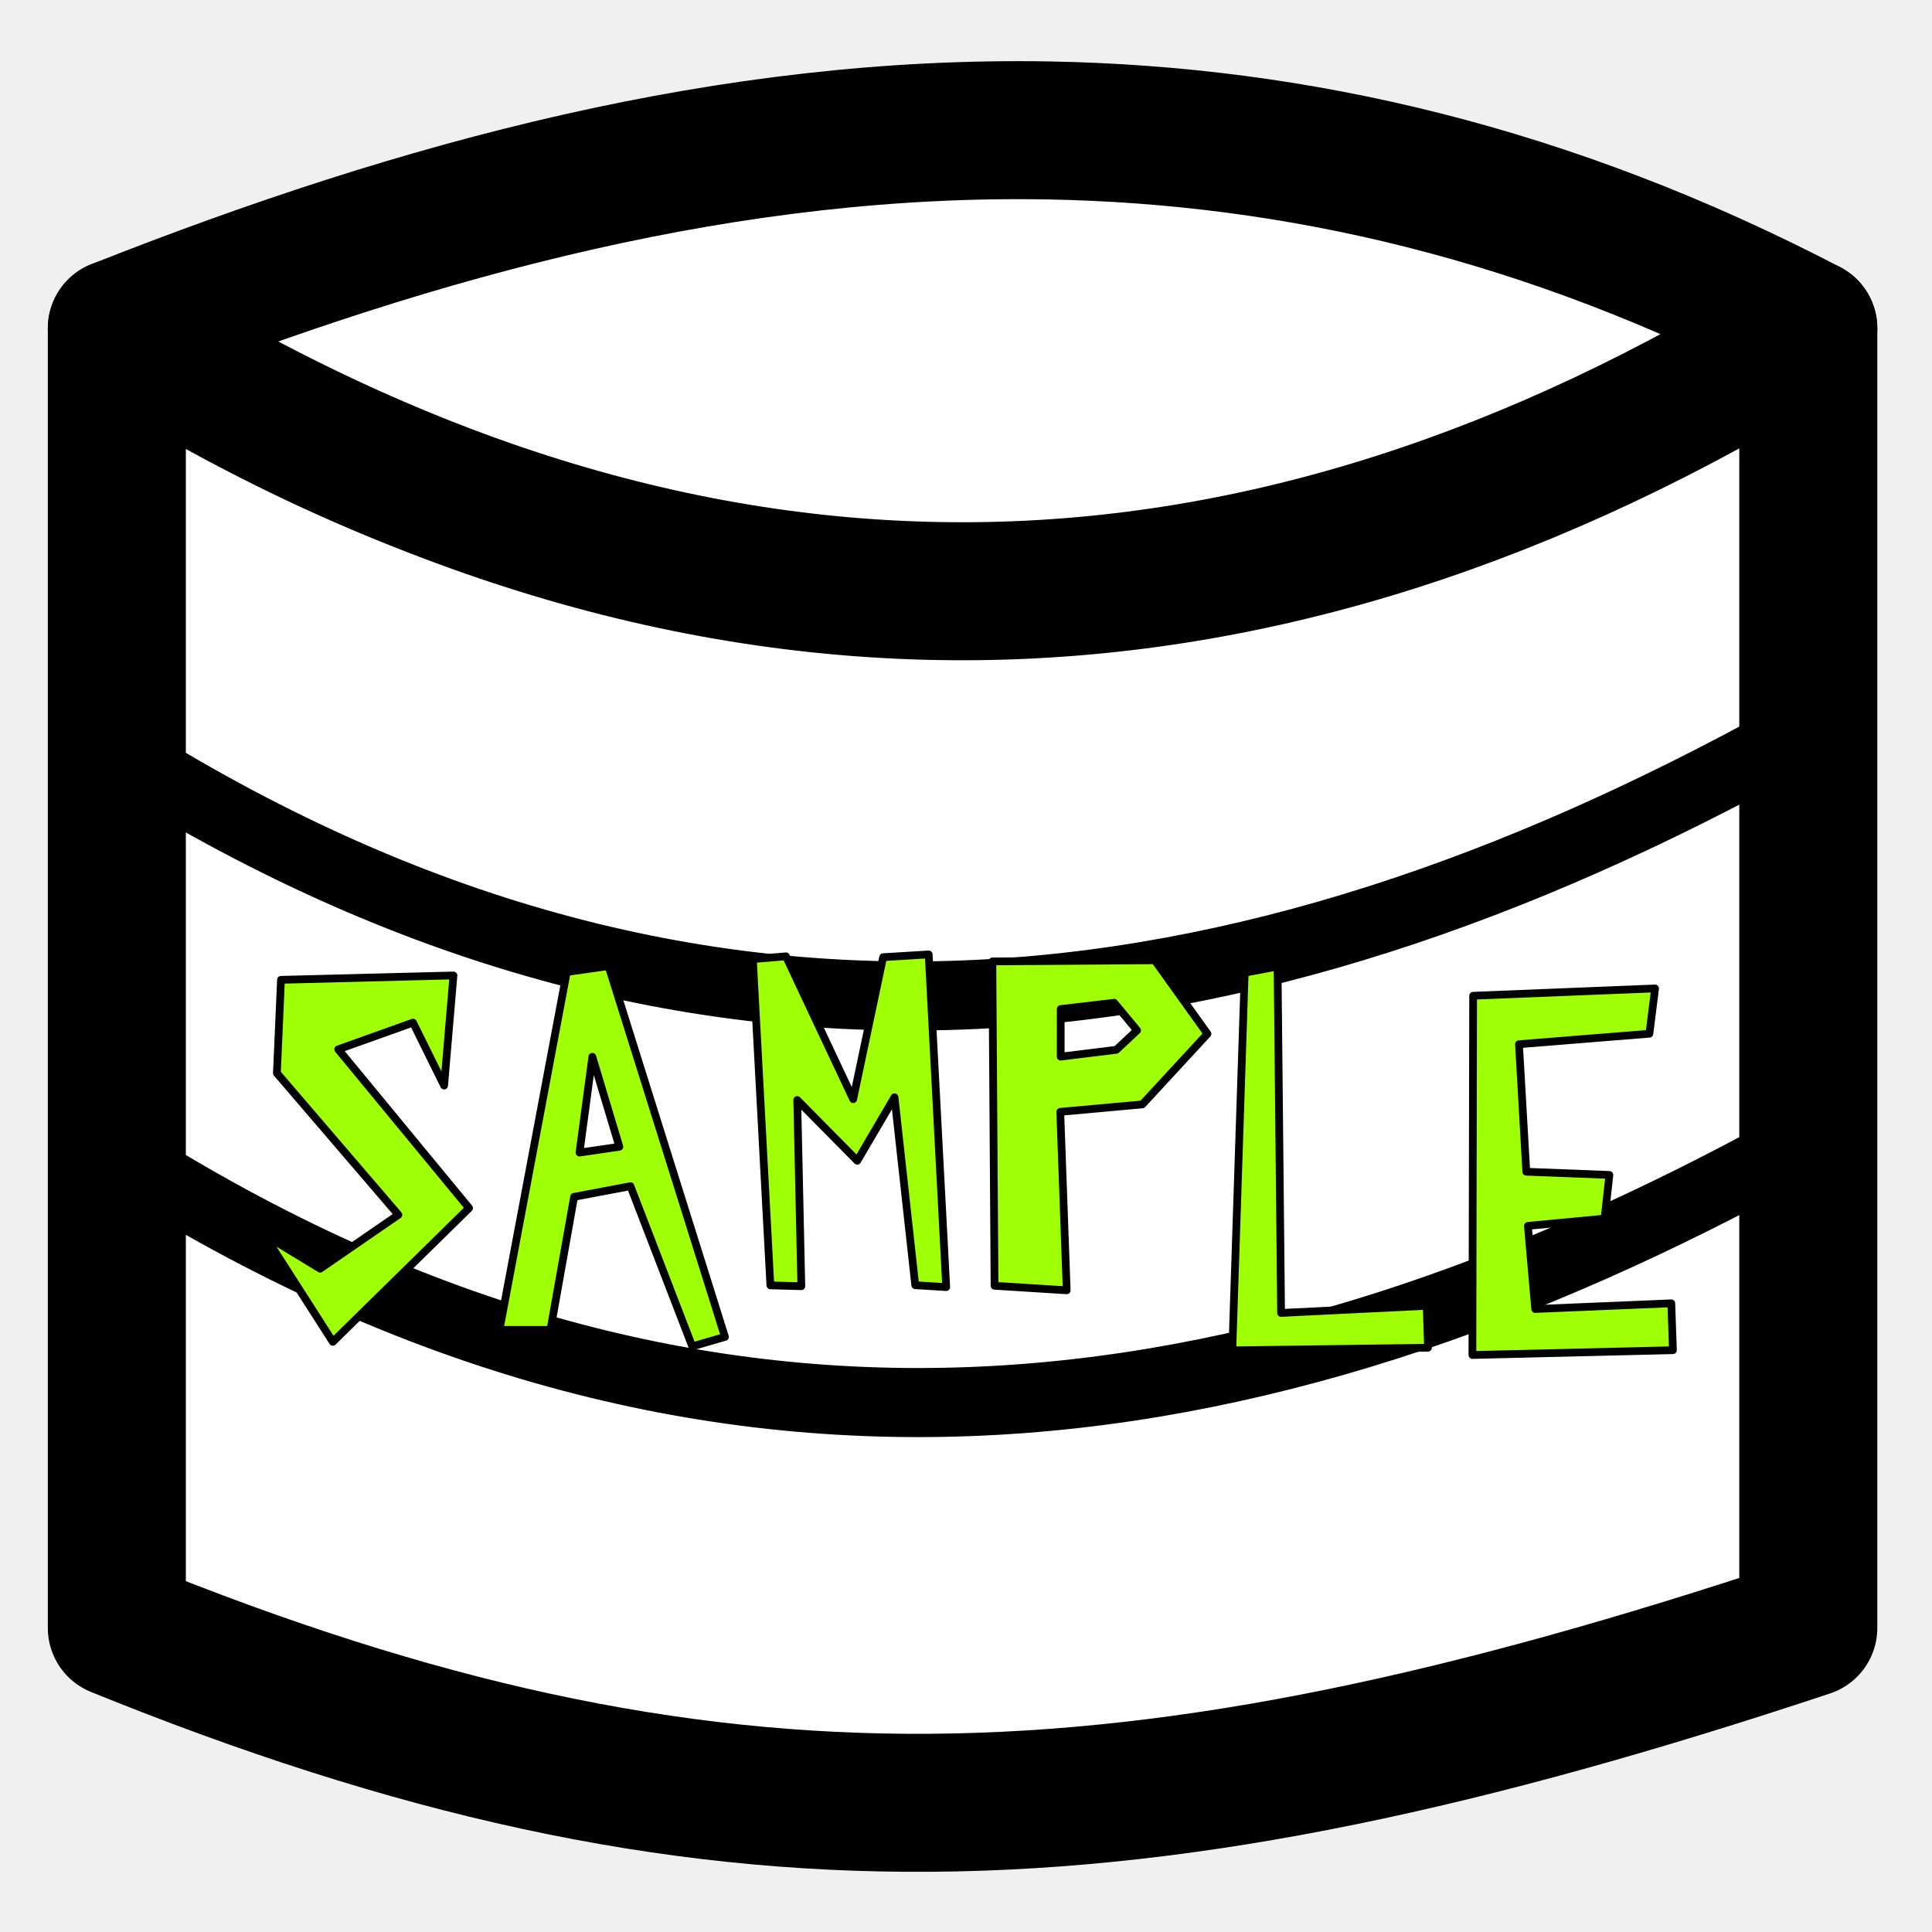
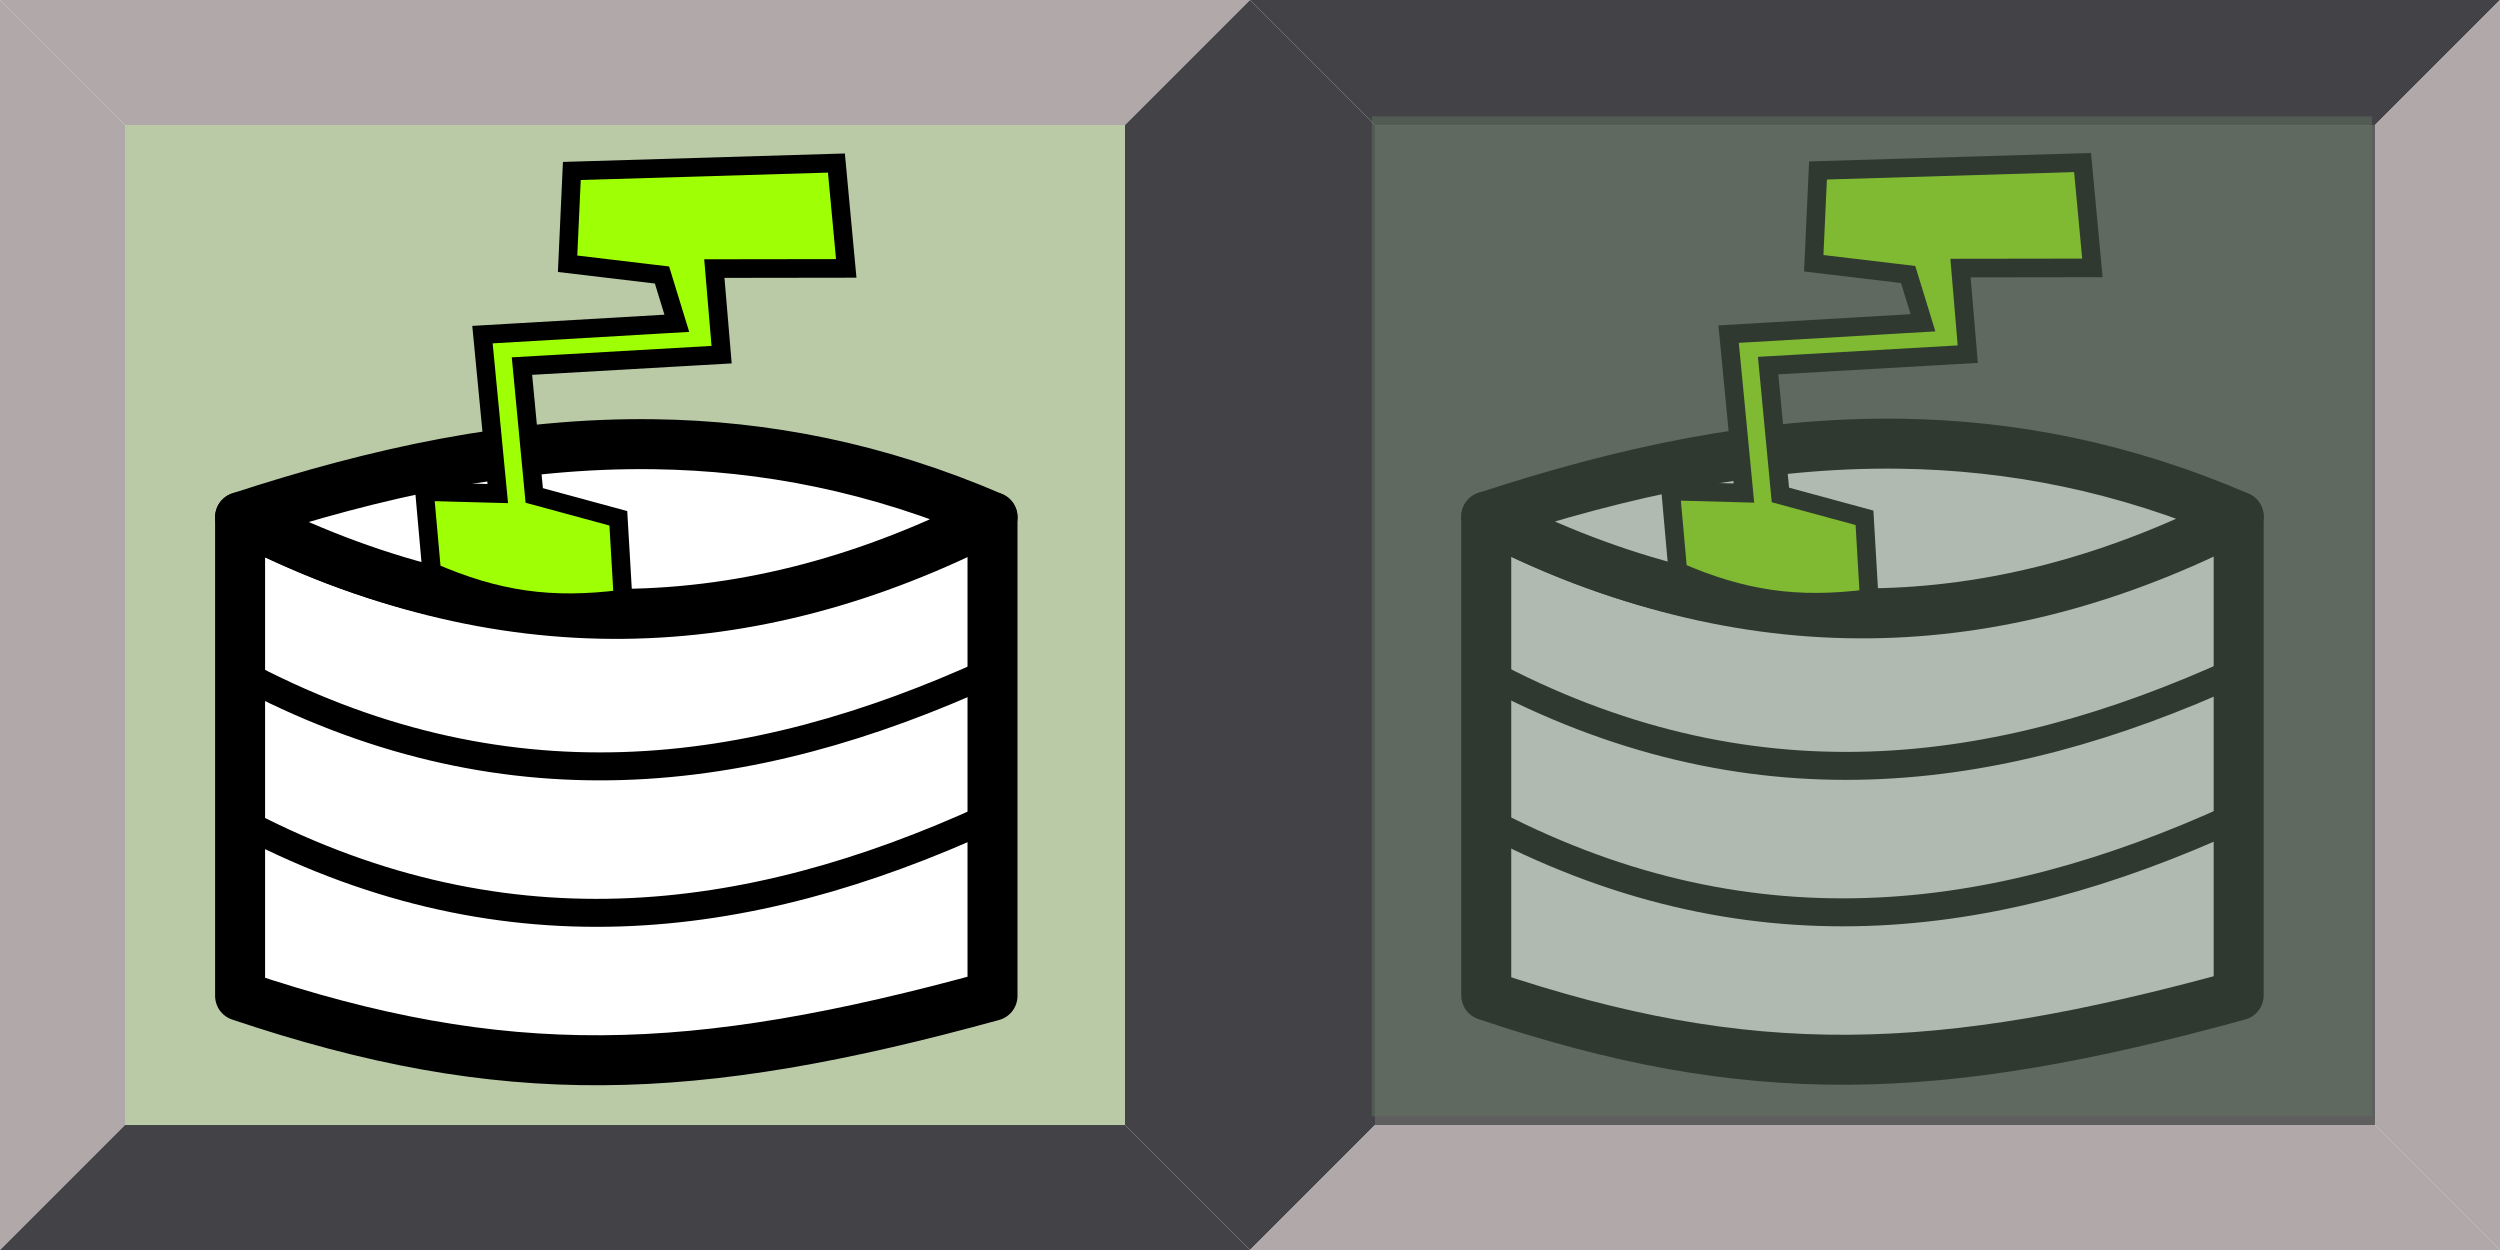
- <svg xmlns="http://www.w3.org/2000/svg" width="50" height="50" viewBox="0 0 13.229 13.229" version="1.1" id="svg8">
+ <svg xmlns="http://www.w3.org/2000/svg" width="100" height="50" viewBox="0 0 26.458 13.229" version="1.1" id="svg8">
  <defs id="defs2" />
  <g id="layer1" transform="translate(0,-283.7708)">
-     <path style="fill:#ffffff;fill-opacity:1;fill-rule:evenodd;stroke:#000000;stroke-width:0.945;stroke-linecap:round;stroke-linejoin:round;stroke-miterlimit:4;stroke-dasharray:none;stroke-opacity:1" d="m 0.8,286.019 v 8.899 c 4.064,1.65 6.94,1.542 11.582,0 v -8.899 c -3.46,1.545 -6.971,2.895 -11.582,0 z" id="path839" />
-     <path style="fill:#ffffff;fill-opacity:1;fill-rule:evenodd;stroke:#000000;stroke-width:0.945;stroke-linecap:butt;stroke-linejoin:round;stroke-miterlimit:4;stroke-dasharray:none;stroke-opacity:1" d="m 7.183,284.664 c -2.175,-0.039 -4.292,0.528 -6.383,1.355 4.013,2.493 7.863,2.306 11.582,0 -1.779,-0.927 -3.507,-1.324 -5.199,-1.355 z" id="path841" />
-     <path style="fill:none;fill-rule:evenodd;stroke:#000000;stroke-width:0.473px;stroke-linecap:butt;stroke-linejoin:miter;stroke-opacity:1" d="m 0.668,288.83 c 4.058,2.629 7.875,2.048 11.582,0" id="path858" />
-     <path style="fill:none;fill-rule:evenodd;stroke:#000000;stroke-width:0.473px;stroke-linecap:butt;stroke-linejoin:miter;stroke-opacity:1" d="m 0.719,291.614 c 4.058,2.629 7.875,2.048 11.582,0" id="path858-5" />
-     <path style="fill:#9fff05;fill-opacity:1;fill-rule:evenodd;stroke:#000000;stroke-width:0.053;stroke-linecap:butt;stroke-linejoin:round;stroke-miterlimit:4;stroke-dasharray:none;stroke-opacity:1" d="m 3.105,290.45 -0.064,0.754 -0.213,-0.431 -0.512,0.183 0.896,1.087 -0.933,0.916 -0.47,-0.734 0.383,0.233 0.536,-0.369 -0.832,-0.97 0.028,-0.639 z" id="path817" />
-     <path style="fill:#9fff05;fill-opacity:1;fill-rule:evenodd;stroke:#000000;stroke-width:0.053;stroke-linecap:butt;stroke-linejoin:round;stroke-miterlimit:4;stroke-dasharray:none;stroke-opacity:1" d="m 4.167,290.386 -0.286,0.04 -0.461,2.451 h 0.349 l 0.162,-0.911 0.386,-0.073 0.423,1.097 0.224,-0.065 z m -0.111,0.621 0.185,0.616 -0.273,0.04 z" id="path819" />
-     <path style="fill:#9fff05;fill-opacity:1;fill-rule:evenodd;stroke:#000000;stroke-width:0.053;stroke-linecap:butt;stroke-linejoin:round;stroke-miterlimit:4;stroke-dasharray:none;stroke-opacity:1" d="m 5.155,290.338 0.12,2.234 0.212,0.006 -0.028,-1.275 0.411,0.416 0.255,-0.435 0.142,1.287 0.212,0.013 -0.12,-2.278 -0.312,0.019 -0.205,0.972 -0.46,-0.978 z" id="path821" />
-     <path style="fill:#9fff05;fill-opacity:1;fill-rule:evenodd;stroke:#000000;stroke-width:0.053;stroke-linecap:butt;stroke-linejoin:round;stroke-miterlimit:4;stroke-dasharray:none;stroke-opacity:1" d="m 7.907,290.346 -1.112,0.008 0.015,2.221 0.494,0.031 -0.044,-1.222 0.562,-0.051 0.446,-0.483 z m -0.278,0.291 0.157,0.189 -0.142,0.133 -0.381,0.047 1.272e-4,-0.326 z" id="path823" />
-     <path style="fill:#9fff05;fill-opacity:1;fill-rule:evenodd;stroke:#000000;stroke-width:0.053;stroke-linecap:butt;stroke-linejoin:round;stroke-miterlimit:4;stroke-dasharray:none;stroke-opacity:1" d="m 8.523,290.431 -0.085,2.586 1.34,-0.018 -0.009,-0.287 -0.997,0.049 -0.024,-2.372 z" id="path825" />
-     <path style="fill:#9fff05;fill-opacity:1;fill-rule:evenodd;stroke:#000000;stroke-width:0.053;stroke-linecap:butt;stroke-linejoin:round;stroke-miterlimit:4;stroke-dasharray:none;stroke-opacity:1" d="m 10.087,290.589 -0.005,2.46 1.373,-0.033 -0.011,-0.321 -0.932,0.039 -0.05,-0.569 0.525,-0.05 0.033,-0.299 -0.569,-0.022 -0.05,-0.873 0.893,-0.072 0.039,-0.31 z" id="path827" />
+     <path style="fill:#b0a8a9;fill-opacity:1;stroke:none;stroke-width:0.265px;stroke-linecap:butt;stroke-linejoin:miter;stroke-opacity:1" d="m 0,283.771 1.323,1.323 H 11.906 l 1.323,-1.323 z" id="path4534" />
+     <path style="fill:#b0a8a9;fill-opacity:1;stroke:none;stroke-width:0.265;stroke-linecap:butt;stroke-linejoin:miter;stroke-miterlimit:4;stroke-dasharray:none;stroke-opacity:1" d="m 1.323,285.094 v 10.583 L 0,297 v -13.229 z" id="path4536" />
+     <path style="fill:#434347;fill-opacity:1;stroke:none;stroke-width:0.265px;stroke-linecap:butt;stroke-linejoin:miter;stroke-opacity:1" d="m 11.906,285.094 1.323,-1.323 v 13.229 l -1.323,-1.323 z" id="path4538" />
+     <path style="fill:#434347;fill-opacity:1;stroke:none;stroke-width:0.265;stroke-linecap:butt;stroke-linejoin:miter;stroke-miterlimit:4;stroke-dasharray:none;stroke-opacity:1" d="M 13.229,297 11.906,295.677 H 1.323 L 0,297 Z" id="path4540" />
+     <path style="fill:#bacaa6;fill-opacity:1;stroke:none;stroke-width:0.265;stroke-linecap:butt;stroke-linejoin:miter;stroke-miterlimit:4;stroke-dasharray:none;stroke-opacity:1" d="M 1.323,285.094 H 11.906 v 10.583 H 1.323 Z" id="path4542" />
+     <path style="fill:#434347;fill-opacity:1;stroke:none;stroke-width:0.265px;stroke-linecap:butt;stroke-linejoin:miter;stroke-opacity:1" d="m 13.229,283.771 1.323,1.323 h 10.583 l 1.323,-1.323 z" id="path4534-7" />
+     <path style="fill:#434347;fill-opacity:1;stroke:none;stroke-width:0.265;stroke-linecap:butt;stroke-linejoin:miter;stroke-miterlimit:4;stroke-dasharray:none;stroke-opacity:1" d="m 14.552,285.094 v 10.583 l -1.323,1.323 v -13.229 z" id="path4536-5" />
+     <path style="fill:#b0a8a9;fill-opacity:1;stroke:none;stroke-width:0.265px;stroke-linecap:butt;stroke-linejoin:miter;stroke-opacity:1" d="m 25.135,285.094 1.323,-1.323 v 13.229 l -1.323,-1.323 z" id="path4538-3" />
+     <path style="fill:#b0a8a9;fill-opacity:1;stroke:none;stroke-width:0.265;stroke-linecap:butt;stroke-linejoin:miter;stroke-miterlimit:4;stroke-dasharray:none;stroke-opacity:1" d="m 26.458,297 -1.323,-1.323 H 14.552 l -1.323,1.323 z" id="path4540-5" />
+     <path style="fill:#5f5e5f;fill-opacity:1;stroke:none;stroke-width:0.265;stroke-linecap:butt;stroke-linejoin:miter;stroke-miterlimit:4;stroke-dasharray:none;stroke-opacity:1" d="m 14.552,285.094 h 10.583 v 10.583 H 14.552 Z" id="path4542-6" />
+     <g id="g882" transform="translate(-0.1670435,0.1002261)">
+       <path id="path839" d="m 2.708,289.144 v 5.066 c 2.794,0.939 4.772,0.878 7.963,0 v -5.066 c -2.379,0.879 -4.793,1.648 -7.963,0 z" style="fill:#ffffff;fill-opacity:1;fill-rule:evenodd;stroke:#000000;stroke-width:0.529;stroke-linecap:round;stroke-linejoin:round;stroke-miterlimit:4;stroke-dasharray:none;stroke-opacity:1" />
+       <path id="path841" d="m 7.097,288.372 c -1.496,-0.022 -2.951,0.301 -4.389,0.771 2.759,1.419 5.406,1.312 7.963,0 -1.223,-0.528 -2.411,-0.754 -3.575,-0.771 z" style="fill:#ffffff;fill-opacity:1;fill-rule:evenodd;stroke:#000000;stroke-width:0.529;stroke-linecap:butt;stroke-linejoin:round;stroke-miterlimit:4;stroke-dasharray:none;stroke-opacity:1" />
+       <path id="path838-1" d="m 5.273,287.212 2.057,-0.12 -0.157,-0.511 -0.999,-0.119 0.045,-0.982 2.8,-0.084 0.104,1.115 -1.396,0.002 0.077,0.911 -2.113,0.121 0.13,1.369 0.89,0.242 0.05,0.854 c -0.767,0.1 -1.344,0.011 -2.025,-0.285 l -0.056,-0.626 -0.02,-0.226 0.775,0.021 z" style="fill:#9fff05;fill-opacity:1;fill-rule:evenodd;stroke:#000000;stroke-width:0.197px;stroke-linecap:butt;stroke-linejoin:miter;stroke-opacity:1" />
+       <path id="path858" d="m 2.688,290.779 c 2.79,1.497 5.414,1.166 7.963,0" style="fill:none;fill-rule:evenodd;stroke:#000000;stroke-width:0.296px;stroke-linecap:butt;stroke-linejoin:miter;stroke-opacity:1" />
+       <path id="path858-5" d="m 2.653,292.329 c 2.79,1.497 5.414,1.166 7.963,0" style="fill:none;fill-rule:evenodd;stroke:#000000;stroke-width:0.296px;stroke-linecap:butt;stroke-linejoin:miter;stroke-opacity:1" />
+     </g>
+     <g id="g882-3" transform="translate(13.02129,0.09490678)">
+       <path id="path839-6" d="m 2.708,289.144 v 5.066 c 2.794,0.939 4.772,0.878 7.963,0 v -5.066 c -2.379,0.879 -4.793,1.648 -7.963,0 z" style="fill:#ffffff;fill-opacity:1;fill-rule:evenodd;stroke:#000000;stroke-width:0.529;stroke-linecap:round;stroke-linejoin:round;stroke-miterlimit:4;stroke-dasharray:none;stroke-opacity:1" />
+       <path id="path841-7" d="m 7.097,288.372 c -1.496,-0.022 -2.951,0.301 -4.389,0.771 2.759,1.419 5.406,1.312 7.963,0 -1.223,-0.528 -2.411,-0.754 -3.575,-0.771 z" style="fill:#ffffff;fill-opacity:1;fill-rule:evenodd;stroke:#000000;stroke-width:0.529;stroke-linecap:butt;stroke-linejoin:round;stroke-miterlimit:4;stroke-dasharray:none;stroke-opacity:1" />
+       <path id="path838-1-5" d="m 5.273,287.212 2.057,-0.12 -0.157,-0.511 -0.999,-0.119 0.045,-0.982 2.8,-0.084 0.104,1.115 -1.396,0.002 0.077,0.911 -2.113,0.121 0.13,1.369 0.89,0.242 0.05,0.854 c -0.767,0.1 -1.344,0.011 -2.025,-0.285 l -0.056,-0.626 -0.02,-0.226 0.775,0.021 z" style="fill:#9fff05;fill-opacity:1;fill-rule:evenodd;stroke:#000000;stroke-width:0.197px;stroke-linecap:butt;stroke-linejoin:miter;stroke-opacity:1" />
+       <path id="path858-3" d="m 2.688,290.779 c 2.79,1.497 5.414,1.166 7.963,0" style="fill:none;fill-rule:evenodd;stroke:#000000;stroke-width:0.296px;stroke-linecap:butt;stroke-linejoin:miter;stroke-opacity:1" />
+       <path id="path858-5-5" d="m 2.653,292.329 c 2.79,1.497 5.414,1.166 7.963,0" style="fill:none;fill-rule:evenodd;stroke:#000000;stroke-width:0.296px;stroke-linecap:butt;stroke-linejoin:miter;stroke-opacity:1" />
+     </g>
+     <path style="fill:#5f755f;fill-opacity:0.493;stroke:none;stroke-width:0.265;stroke-linecap:butt;stroke-linejoin:miter;stroke-miterlimit:4;stroke-dasharray:none;stroke-opacity:1" d="M 14.518,285.002 H 25.102 v 10.583 H 14.518 Z" id="path4542-6-2" />
  </g>
</svg>
